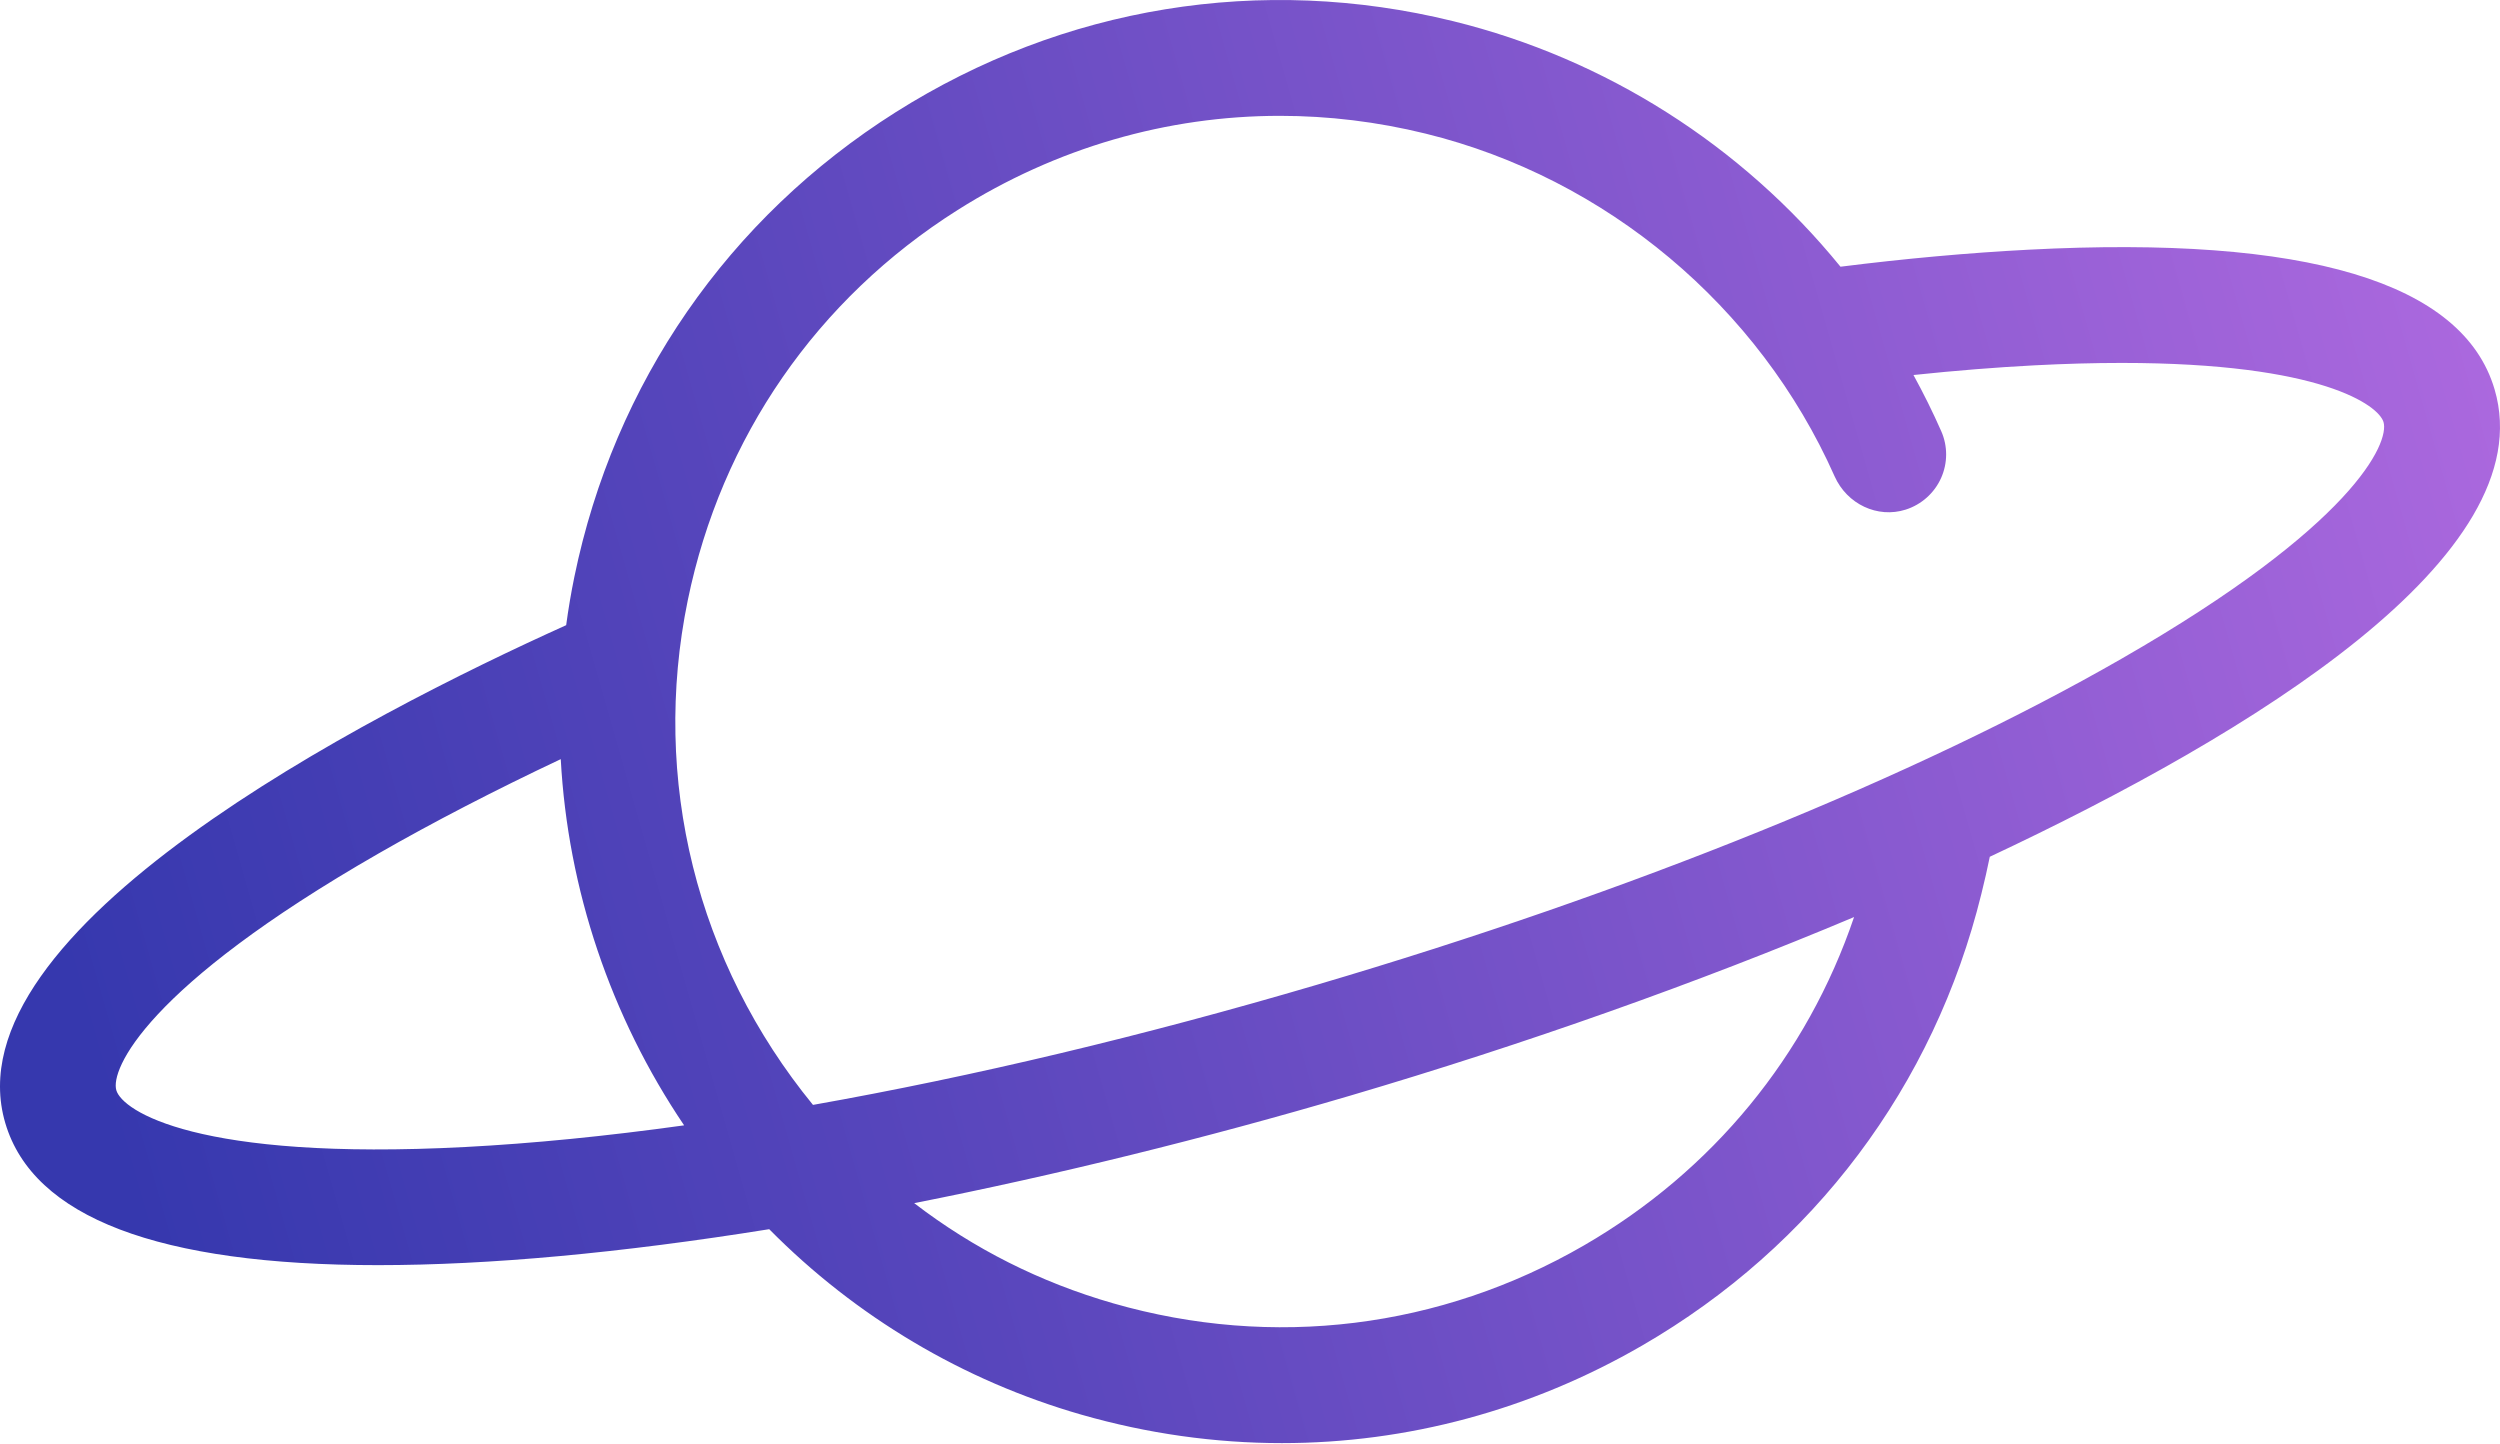
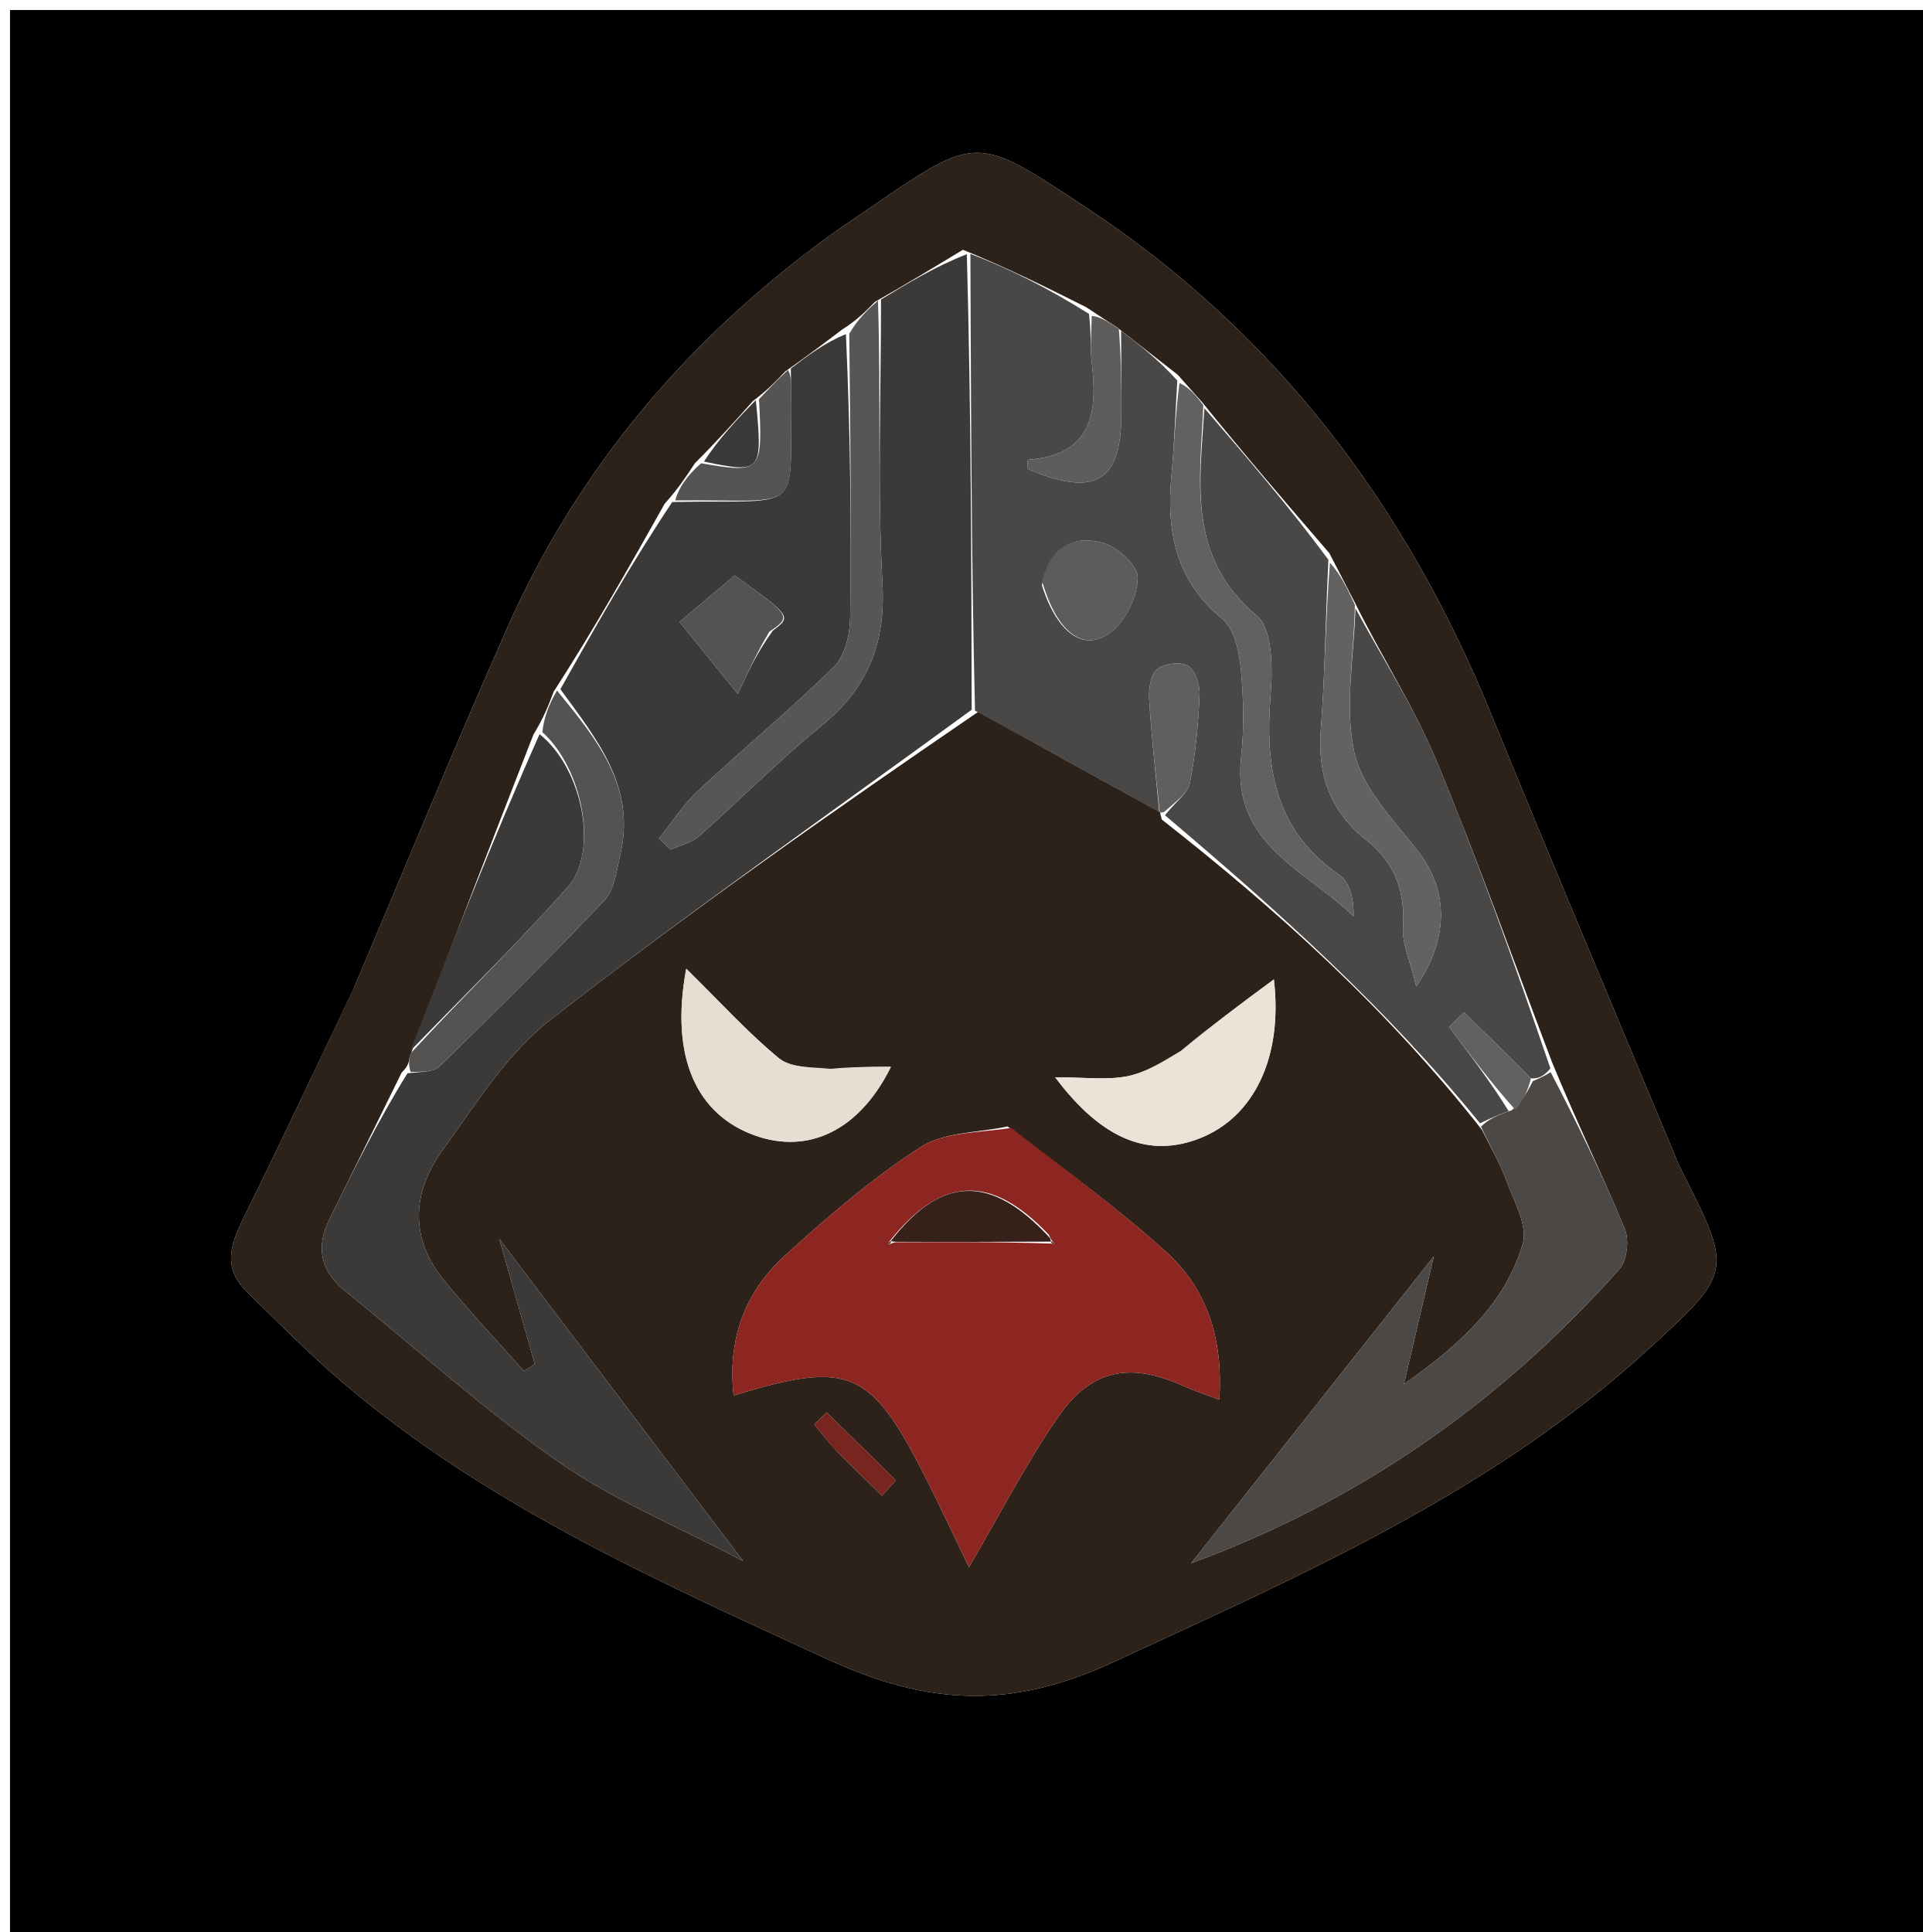
- <svg xmlns="http://www.w3.org/2000/svg" version="1.2" baseProfile="tiny" id="Layer_1" x="0px" y="0px" viewBox="0 0 1731.47 999.48" overflow="visible" xml:space="preserve">
-   <linearGradient id="SVGID_1_" gradientUnits="userSpaceOnUse" x1="61.51" y1="734.809" x2="1726.787" y2="260.65">
-     <stop offset="9.701765e-04" style="stop-color:#3638AE" />
-     <stop offset="0.317" style="stop-color:#5846BC" />
-     <stop offset="1" style="stop-color:#AB68DE" />
-   </linearGradient>
-   <path fill="url(#SVGID_1_)" d="M887.84,999.48c-46.39,0-93.09-6.54-139.06-19.75c-81.69-23.49-156.16-67.79-216.03-128.41  c-102.99,16.52-194.08,24.9-270.88,24.9c-152.09,0-238.96-33.11-258.21-98.41C-35.8,643.94,253.97,495.33,392.12,432.99  c1.52-11.25,3.41-22.42,5.65-33.34c27.59-134.34,106.65-248.68,222.62-321.96c116.07-73.34,253.2-95.71,386.13-63.01  c105.45,25.95,199.7,85.9,268.18,170.04c44.93-5.65,88.77-9.62,130.24-11.78c192.27-10.07,300.89,22.47,322.77,96.69l0,0  c34.01,115.4-168.98,238.94-349.61,323.76c-1.64,8.29-3.57,16.51-5.83,25.71c-32.71,132.93-116.15,244.03-234.97,312.82  C1059.97,976.67,974.47,999.48,887.84,999.48z M633.16,833.29c41.16,31.6,87.35,54.87,137.81,69.37  c110.65,31.81,226.48,17.55,326.15-40.15c89.06-51.57,154.46-131.44,186.99-227.37c-108.03,45.49-227.83,87.98-349.11,123.73  C834.92,788.37,731.43,813.87,633.16,833.29z M388.37,525.77c-45.58,21.51-88.72,43.83-126.08,65.28  C100.86,683.71,76.38,740.91,80.57,755.12c4.19,14.23,55.78,49.02,241.66,39.28l0,0c46.66-2.44,97.52-7.47,151.58-15  C422.87,703.95,393.25,615.96,388.37,525.77z M41.94,765.85c0.06,0.21,0.12,0.41,0.18,0.62c0.08,0.28,0.17,0.56,0.25,0.83  c-0.09-0.28-0.17-0.56-0.25-0.84C42.06,766.26,42,766.06,41.94,765.85z M41.93,765.82c0,0.01,0,0.01,0.01,0.02  C41.94,765.84,41.93,765.83,41.93,765.82z M886.5,80.23c-78.23,0-155.08,22.13-223.27,65.23  c-97.36,61.52-163.73,157.51-186.89,270.29c-25.49,124.14,6.1,250.87,86.72,349.49c111.32-19.75,228.68-47.73,349.27-83.27  c217.07-63.98,414.79-144.1,556.74-225.58c161.44-92.67,185.91-149.86,181.72-164.08c-3.36-11.39-42.47-40.95-181.29-40.95  c-18.91,0-39.23,0.56-60.37,1.66c-26.49,1.38-54.61,3.63-83.89,6.71c7.01,12.76,13.45,25.78,19.26,38.96  c4.55,10.33,4.49,22.16-0.17,32.48c-4.68,10.38-13.6,18.32-24.46,21.78c-19.48,6.2-40.66-3.74-49.28-23.13  c-52.35-117.82-158.22-206.52-283.21-237.27C953.87,84.3,920.06,80.23,886.5,80.23z" />
+ <svg xmlns="http://www.w3.org/2000/svg" version="1.1" id="Layer_1" x="0px" y="0px" width="100%" viewBox="0 0 192 193" enable-background="new 0 0 192 193" xml:space="preserve">
+   <path fill="#000000" opacity="1" stroke="none" d=" M104,194   C69.333,194 35.167,194 1,194   C1,129.667 1,65.333 1,1   C65,1 129,1 193,1   C193,65.333 193,129.667 193,194   C163.5,194 134,194 104,194  M35.299,98.81   C31.723,106.288 28.209,113.798 24.539,121.23   C23.215,123.911 22.031,126.45 24.592,128.97   C27.673,132.001 30.711,135.094 33.989,137.903   C48.439,150.29 65.535,157.88 82.66,165.757   C92.803,170.423 101.041,170.742 111.24,166.023   C130.161,157.268 149.177,148.997 164.762,134.676   C173.085,127.027 173.078,127.022 167.844,116.681   C167.544,116.089 167.311,115.462 167.055,114.848   C160.984,100.282 154.841,85.745 148.861,71.141   C140.323,50.29 127.307,33.115 108.33,20.622   C97.54,13.519 97.624,13.393 86.947,20.731   C85.714,21.579 84.459,22.398 83.245,23.272   C68.919,33.585 57.803,46.594 50.638,62.773   C45.455,74.476 40.594,86.321 35.299,98.81  z" />
+   <path fill="#2D221A" opacity="1" stroke="none" d=" M35.444,98.456   C40.594,86.321 45.455,74.476 50.638,62.773   C57.803,46.594 68.919,33.585 83.245,23.272   C84.459,22.398 85.714,21.579 86.947,20.731   C97.624,13.393 97.54,13.519 108.33,20.622   C127.307,33.115 140.323,50.29 148.861,71.141   C154.841,85.745 160.984,100.282 167.055,114.848   C167.311,115.462 167.544,116.089 167.844,116.681   C173.078,127.022 173.085,127.027 164.762,134.676   C149.177,148.997 130.161,157.268 111.24,166.023   C101.041,170.742 92.803,170.423 82.66,165.757   C65.535,157.88 48.439,150.29 33.989,137.903   C30.711,135.094 27.673,132.001 24.592,128.97   C22.031,126.45 23.215,123.911 24.539,121.23   C28.209,113.798 31.723,106.288 35.444,98.456  M69.405,46.282   C68.594,47.52 67.784,48.759 66.386,50.326   C62.914,56.5 59.442,62.674 55.295,69.109   C54.81,70.395 54.325,71.682 53.285,73.37   C49.183,83.909 45.08,94.447 40.907,105.624   C40.856,106.049 40.804,106.474 40.119,107.147   C37.712,112.033 35.308,116.92 32.898,121.804   C31.529,124.577 32.002,126.954 34.417,128.913   C41.505,134.664 48.316,140.811 55.777,146.028   C61.209,149.826 67.501,152.393 74.221,155.937   C65.571,144.504 57.755,134.174 49.864,123.746   C51.042,127.895 52.229,132.075 53.415,136.255   C53.055,136.494 52.696,136.734 52.336,136.973   C49.652,133.937 46.865,130.984 44.31,127.843   C40.886,123.635 41.189,119.073 44.193,114.917   C47.496,110.348 50.614,105.279 54.956,101.897   C68.702,91.195 82.981,81.18 97.72,71.099   C103.743,74.445 109.767,77.79 115.876,81.132   C115.876,81.132 115.866,81.217 116.041,81.867   C127.615,90.957 138.518,100.751 148.027,112.878   C148.834,114.52 149.789,116.108 150.409,117.817   C151.176,119.93 152.636,122.432 152.093,124.262   C150.354,130.132 146.044,134.186 140.225,138.281   C141.396,133.269 142.314,129.344 143.211,125.504   C135.152,135.697 127.24,145.704 118.972,156.161   C135.969,149.909 149.99,139.996 161.748,126.79   C162.516,125.927 162.745,123.864 162.283,122.749   C160.062,117.39 157.516,112.166 155.033,106.143   C151.194,96.036 147.583,85.834 143.423,75.861   C141.239,70.624 138.094,65.788 135.274,60.088   C134.543,58.68 133.812,57.272 132.779,55.261   C128.618,50.433 124.458,45.605 120.084,40.196   C119.408,39.436 118.731,38.677 117.626,37.431   C115.744,35.965 113.862,34.499 111.522,32.662   C110.701,32.142 109.88,31.623 108.505,30.695   C104.634,28.756 100.763,26.818 96.18,24.951   C93.453,26.606 90.726,28.26 87.39,30.156   C86.511,31.059 85.633,31.962 84.087,32.941   C82.389,34.23 80.69,35.518 78.425,37.113   C77.554,38.033 76.682,38.953 75.186,40.082   C73.444,42.033 71.702,43.983 69.405,46.282  M100.642,112.528   C97.704,113.168 94.287,113.07 91.928,114.602   C87.082,117.747 82.625,121.57 78.342,125.478   C74.368,129.104 72.654,133.816 73.277,139.404   C84.88,135.859 86.984,136.788 92.493,147.704   C93.948,150.588 95.314,153.516 96.783,156.553   C99.958,151.155 102.575,145.981 105.88,141.292   C109.112,136.707 113.06,136.115 118.156,138.439   C119.156,138.895 120.213,139.228 121.788,139.824   C122.185,133.693 120.556,128.734 116.428,125.015   C111.635,120.695 106.396,116.869 100.642,112.528  M82.647,106.97   C81.008,106.584 78.973,106.679 77.806,105.719   C74.733,103.193 72.037,100.208 68.542,96.767   C66.883,105.688 69.631,111.389 75.443,113.444   C80.753,115.321 85.844,112.943 88.988,106.572   C86.859,106.572 85.069,106.572 82.647,106.97  M117.841,105.338   C116.074,106.097 114.368,107.184 112.524,107.528   C110.475,107.91 108.3,107.616 105.393,107.616   C110.16,113.976 114.875,115.686 119.9,113.688   C125.174,111.591 128.161,105.718 127.239,97.839   C123.897,100.304 120.971,102.462 117.841,105.338  M83.576,144.984   C85.079,146.461 86.583,147.939 88.086,149.416   C88.551,148.903 89.017,148.39 89.482,147.877   C87.177,145.617 84.872,143.356 82.567,141.095   C82.153,141.493 81.739,141.891 81.325,142.289   C81.919,143.029 82.514,143.77 83.576,144.984  z" />
+   <path fill="#3C3A38" opacity="1" stroke="none" d=" M55.97,68.849   C59.442,62.674 62.914,56.5 67.144,50.151   C80.77,49.854 78.831,51.775 79.006,38.77   C79.015,38.116 78.997,37.461 78.992,36.806   C80.69,35.518 82.389,34.23 84.493,33.38   C84.93,43.118 85.04,52.418 84.918,61.714   C84.896,63.379 84.396,65.518 83.295,66.604   C78.935,70.904 74.193,74.814 69.714,78.998   C68.228,80.386 67.107,82.165 65.819,83.765   C66.211,84.135 66.602,84.504 66.993,84.874   C67.953,84.432 69.087,84.188 69.844,83.518   C73.941,79.894 77.786,75.971 82.023,72.526   C86.647,68.767 88.468,64.363 88.141,58.304   C87.63,48.866 88.001,39.381 87.999,29.915   C90.726,28.26 93.453,26.606 96.569,25.395   C96.99,40.859 97.022,55.879 97.054,70.899   C82.981,81.18 68.702,91.195 54.956,101.897   C50.614,105.279 47.496,110.348 44.193,114.917   C41.189,119.073 40.886,123.635 44.31,127.843   C46.865,130.984 49.652,133.937 52.336,136.973   C52.696,136.734 53.055,136.494 53.415,136.255   C52.229,132.075 51.042,127.895 49.864,123.746   C57.755,134.174 65.571,144.504 74.221,155.937   C67.501,152.393 61.209,149.826 55.777,146.028   C48.316,140.811 41.505,134.664 34.417,128.913   C32.002,126.954 31.529,124.577 32.898,121.804   C35.308,116.92 37.712,112.033 40.699,107.214   C42.159,107.051 43.313,107.102 43.877,106.55   C49.459,101.088 55.023,95.601 60.385,89.926   C61.386,88.866 61.581,86.963 61.951,85.403   C63.562,78.602 59.566,73.79 55.97,68.849  M77.185,63.005   C79.074,61.576 79.074,61.576 73.379,57.485   C71.336,59.208 69.343,60.889 67.875,62.128   C69.876,64.604 71.705,66.867 73.695,69.328   C74.598,67.354 75.546,65.283 77.185,63.005  z" />
+   <path fill="#4A4846" opacity="1" stroke="none" d=" M97.387,70.999   C97.022,55.879 96.99,40.859 96.925,25.359   C100.763,26.818 104.634,28.756 108.767,31.354   C109.019,33.336 108.871,34.676 109.026,35.98   C109.629,41.054 109.254,45.429 102.688,45.924   C102.633,45.928 102.622,46.513 102.596,46.828   C109.323,49.698 111.97,48.195 112.004,41.47   C112.018,38.658 111.99,35.846 111.98,33.033   C113.862,34.499 115.744,35.965 117.592,38.016   C117.38,41.571 117.281,44.548 117.004,47.509   C116.482,53.096 117.437,57.997 122.103,61.85   C123.278,62.82 123.763,65.03 123.928,66.732   C124.217,69.7 124.281,72.746 123.961,75.707   C123.025,84.365 130.463,86.92 135.203,91.54   C135.229,89.859 134.851,88.143 133.793,87.413   C127.311,82.946 126.331,76.638 126.91,69.441   C127.125,66.772 127.116,62.83 125.515,61.486   C118.552,55.639 119.845,48.203 120.298,40.777   C124.458,45.605 128.618,50.433 132.685,55.915   C132.386,62.021 132.342,67.487 131.923,72.923   C131.574,77.45 132.904,81.095 136.448,83.896   C139.296,86.147 140.367,88.998 140.136,92.629   C140.031,94.272 140.846,95.973 141.46,98.555   C144.968,93.361 144.5,88.635 141.521,84.878   C139.11,81.836 136.048,78.677 135.268,75.131   C134.264,70.574 135.252,65.578 135.383,60.771   C138.094,65.788 141.239,70.624 143.423,75.861   C147.583,85.834 151.194,96.036 154.861,106.735   C154.162,107.551 153.635,107.774 152.912,107.721   C150.557,105.345 148.399,103.246 146.24,101.146   C145.738,101.623 145.235,102.099 144.733,102.576   C146.837,105.376 148.942,108.177 150.691,110.998   C149.499,111.418 148.662,111.817 147.825,112.215   C138.518,100.751 127.615,90.957 116.357,81.442   C117.427,80.086 118.644,79.246 118.848,78.206   C119.419,75.307 119.692,72.331 119.817,69.374   C119.859,68.39 119.36,66.908 118.632,66.498   C117.868,66.067 116.213,66.29 115.54,66.891   C114.884,67.477 114.722,68.918 114.787,69.956   C115.02,73.689 115.441,77.41 115.791,81.136   C109.767,77.79 103.743,74.445 97.387,70.999  M104.063,58.465   C105.628,63.365 108.4,65.293 111.121,63.012   C112.537,61.826 113.625,59.488 113.638,57.661   C113.647,56.484 111.617,54.647 110.181,54.242   C107.392,53.455 104.942,54.43 104.063,58.465  z" />
+   <path fill="#8D2520" opacity="1" stroke="none" d=" M100.997,112.678   C106.396,116.869 111.635,120.695 116.428,125.015   C120.556,128.734 122.185,133.693 121.788,139.824   C120.213,139.228 119.156,138.895 118.156,138.439   C113.06,136.115 109.112,136.707 105.88,141.292   C102.575,145.981 99.958,151.155 96.783,156.553   C95.314,153.516 93.948,150.588 92.493,147.704   C86.984,136.788 84.88,135.859 73.277,139.404   C72.654,133.816 74.368,129.104 78.342,125.478   C82.625,121.57 87.082,117.747 91.928,114.602   C94.287,113.07 97.704,113.168 100.997,112.678  M89.878,124.096   C94.909,124.075 99.941,124.055 105.045,124.23   C105.045,124.23 105.327,124.23 105.327,124.23   C105.327,124.23 105.024,123.982 104.754,123.342   C98.977,117.253 94.03,117.452 88.785,124.08   C88.785,124.08 88.812,124.375 88.812,124.375   C88.812,124.375 89.034,124.042 89.878,124.096  z" />
+   <path fill="#4B4846" opacity="1" stroke="none" d=" M153.108,107.998   C153.635,107.774 154.162,107.551 154.887,107.111   C157.516,112.166 160.062,117.39 162.283,122.749   C162.745,123.864 162.516,125.927 161.748,126.79   C149.99,139.996 135.969,149.909 118.972,156.161   C127.24,145.704 135.152,135.697 143.211,125.504   C142.314,129.344 141.396,133.269 140.225,138.281   C146.044,134.186 150.354,130.132 152.093,124.262   C152.636,122.432 151.176,119.93 150.409,117.817   C149.789,116.108 148.834,114.52 147.926,112.547   C148.662,111.817 149.499,111.418 151.008,110.905   C152.157,109.859 152.632,108.928 153.108,107.998  z" />
+   <path fill="#3C3A38" opacity="1" stroke="none" d=" M40.977,104.986   C45.08,94.447 49.183,83.909 53.895,73.339   C58.255,76.82 59.779,85.128 56.748,88.558   C51.725,94.241 46.257,99.53 40.977,104.986  z" />
+   <path fill="#575655" opacity="1" stroke="none" d=" M87.694,30.035   C88.001,39.381 87.63,48.866 88.141,58.304   C88.468,64.363 86.647,68.767 82.023,72.526   C77.786,75.971 73.941,79.894 69.844,83.518   C69.087,84.188 67.953,84.432 66.993,84.874   C66.602,84.504 66.211,84.135 65.819,83.765   C67.107,82.165 68.228,80.386 69.714,78.998   C74.193,74.814 78.935,70.904 83.295,66.604   C84.396,65.518 84.896,63.379 84.918,61.714   C85.04,52.418 84.93,43.118 84.827,33.342   C85.633,31.962 86.511,31.059 87.694,30.035  z" />
+   <path fill="#E6DED3" opacity="1" stroke="none" d=" M82.963,106.771   C85.069,106.572 86.859,106.572 88.988,106.572   C85.844,112.943 80.753,115.321 75.443,113.444   C69.631,111.389 66.883,105.688 68.542,96.767   C72.037,100.208 74.733,103.193 77.806,105.719   C78.973,106.679 81.008,106.584 82.963,106.771  z" />
+   <path fill="#EBE2D8" opacity="1" stroke="none" d=" M117.943,104.979   C120.971,102.462 123.897,100.304 127.239,97.839   C128.161,105.718 125.174,111.591 119.9,113.688   C114.875,115.686 110.16,113.976 105.393,107.616   C108.3,107.616 110.475,107.91 112.524,107.528   C114.368,107.184 116.074,106.097 117.943,104.979  z" />
+   <path fill="#626160" opacity="1" stroke="none" d=" M120.191,40.486   C119.845,48.203 118.552,55.639 125.515,61.486   C127.116,62.83 127.125,66.772 126.91,69.441   C126.331,76.638 127.311,82.946 133.793,87.413   C134.851,88.143 135.229,89.859 135.203,91.54   C130.463,86.92 123.025,84.365 123.961,75.707   C124.281,72.746 124.217,69.7 123.928,66.732   C123.763,65.03 123.278,62.82 122.103,61.85   C117.437,57.997 116.482,53.096 117.004,47.509   C117.281,44.548 117.38,41.571 117.807,38.26   C118.731,38.677 119.408,39.436 120.191,40.486  z" />
+   <path fill="#545352" opacity="1" stroke="none" d=" M40.942,105.305   C46.257,99.53 51.725,94.241 56.748,88.558   C59.779,85.128 58.255,76.82 54.172,73.138   C54.325,71.682 54.81,70.395 55.632,68.979   C59.566,73.79 63.562,78.602 61.951,85.403   C61.581,86.963 61.386,88.866 60.385,89.926   C55.023,95.601 49.459,101.088 43.877,106.55   C43.313,107.102 42.159,107.051 41.016,107.09   C40.804,106.474 40.856,106.049 40.942,105.305  z" />
+   <path fill="#646261" opacity="1" stroke="none" d=" M135.328,60.429   C135.252,65.578 134.264,70.574 135.268,75.131   C136.048,78.677 139.11,81.836 141.521,84.878   C144.5,88.635 144.968,93.361 141.46,98.555   C140.846,95.973 140.031,94.272 140.136,92.629   C140.367,88.998 139.296,86.147 136.448,83.896   C132.904,81.095 131.574,77.45 131.923,72.923   C132.342,67.487 132.386,62.021 132.837,56.216   C133.812,57.272 134.543,58.68 135.328,60.429  z" />
+   <path fill="#5E5D5C" opacity="1" stroke="none" d=" M111.751,32.848   C111.99,35.846 112.018,38.658 112.004,41.47   C111.97,48.195 109.323,49.698 102.596,46.828   C102.622,46.513 102.633,45.928 102.688,45.924   C109.254,45.429 109.629,41.054 109.026,35.98   C108.871,34.676 109.019,33.336 109.044,31.558   C109.88,31.623 110.701,32.142 111.751,32.848  z" />
+   <path fill="#555453" opacity="1" stroke="none" d=" M78.708,36.96   C78.997,37.461 79.015,38.116 79.006,38.77   C78.831,51.775 80.77,49.854 67.438,49.987   C67.784,48.759 68.594,47.52 70.033,46.281   C76.081,47.32 76.191,47.182 75.811,39.873   C76.682,38.953 77.554,38.033 78.708,36.96  z" />
+   <path fill="#3C3A38" opacity="1" stroke="none" d=" M75.499,39.978   C76.191,47.182 76.081,47.32 70.31,46.107   C71.702,43.983 73.444,42.033 75.499,39.978  z" />
+   <path fill="#78241F" opacity="1" stroke="none" d=" M83.342,144.747   C82.514,143.77 81.919,143.029 81.325,142.289   C81.739,141.891 82.153,141.493 82.567,141.095   C84.872,143.356 87.177,145.617 89.482,147.877   C89.017,148.39 88.551,148.903 88.086,149.416   C86.583,147.939 85.079,146.461 83.342,144.747  z" />
+   <path fill="#545352" opacity="1" stroke="none" d=" M76.84,63.108   C75.546,65.283 74.598,67.354 73.695,69.328   C71.705,66.867 69.876,64.604 67.875,62.128   C69.343,60.889 71.336,59.208 73.379,57.485   C79.074,61.576 79.074,61.576 76.84,63.108  z" />
+   <path fill="#5D5C5B" opacity="1" stroke="none" d=" M104.092,58.076   C104.942,54.43 107.392,53.455 110.181,54.242   C111.617,54.647 113.647,56.484 113.638,57.661   C113.625,59.488 112.537,61.826 111.121,63.012   C108.4,65.293 105.628,63.365 104.092,58.076  z" />
+   <path fill="#615F5E" opacity="1" stroke="none" d=" M115.834,81.134   C115.441,77.41 115.02,73.689 114.787,69.956   C114.722,68.918 114.884,67.477 115.54,66.891   C116.213,66.29 117.868,66.067 118.632,66.498   C119.36,66.908 119.859,68.39 119.817,69.374   C119.692,72.331 119.419,75.307 118.848,78.206   C118.644,79.246 117.427,80.086 116.27,81.118   C115.866,81.217 115.876,81.132 115.834,81.134  z" />
+   <path fill="#62615F" opacity="1" stroke="none" d=" M152.912,107.721   C152.632,108.928 152.157,109.859 151.363,110.884   C148.942,108.177 146.837,105.376 144.733,102.576   C145.235,102.099 145.738,101.623 146.24,101.146   C148.399,103.246 150.557,105.345 152.912,107.721  z" />
+   <path fill="#36211A" opacity="1" stroke="none" d=" M104.973,124.034   C99.941,124.055 94.909,124.075 89.442,124.052   C89.005,124.008 88.972,123.979 88.972,123.979   C94.03,117.452 98.977,117.253 104.875,123.674   C104.996,124.006 104.973,124.034 104.973,124.034  z" />
+   <path fill="#36211A" opacity="1" stroke="none" d=" M89.02,124.025   C89.034,124.042 88.812,124.375 88.812,124.375   C88.812,124.375 88.785,124.08 88.879,124.03   C88.972,123.979 89.005,124.008 89.02,124.025  z" />
+   <path fill="#36211A" opacity="1" stroke="none" d=" M105.01,123.994   C105.024,123.982 105.327,124.23 105.327,124.23   C105.327,124.23 105.045,124.23 105.009,124.132   C104.973,124.034 104.996,124.006 105.01,123.994  z" />
</svg>
